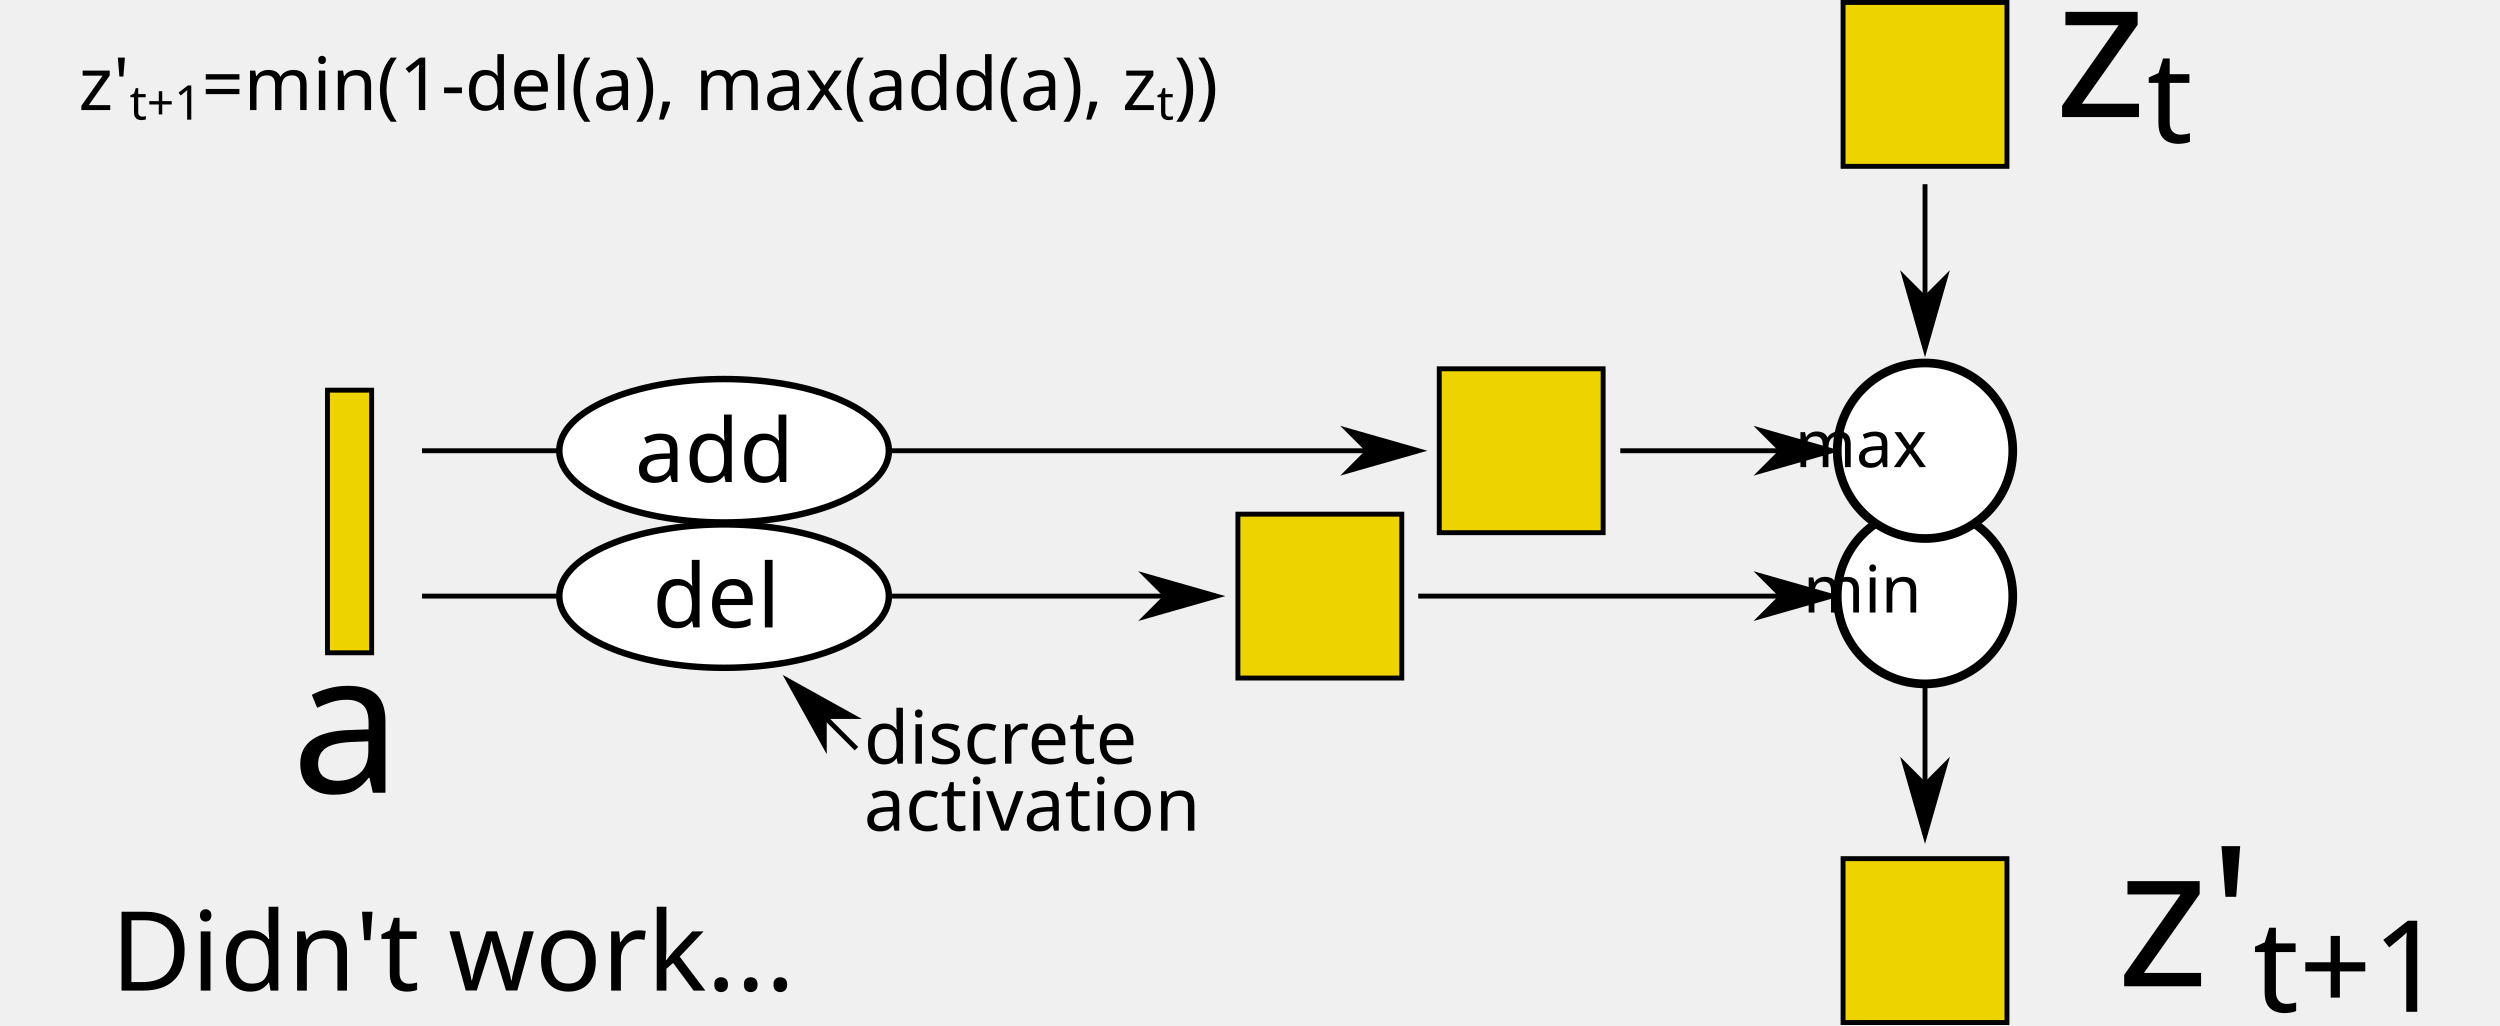
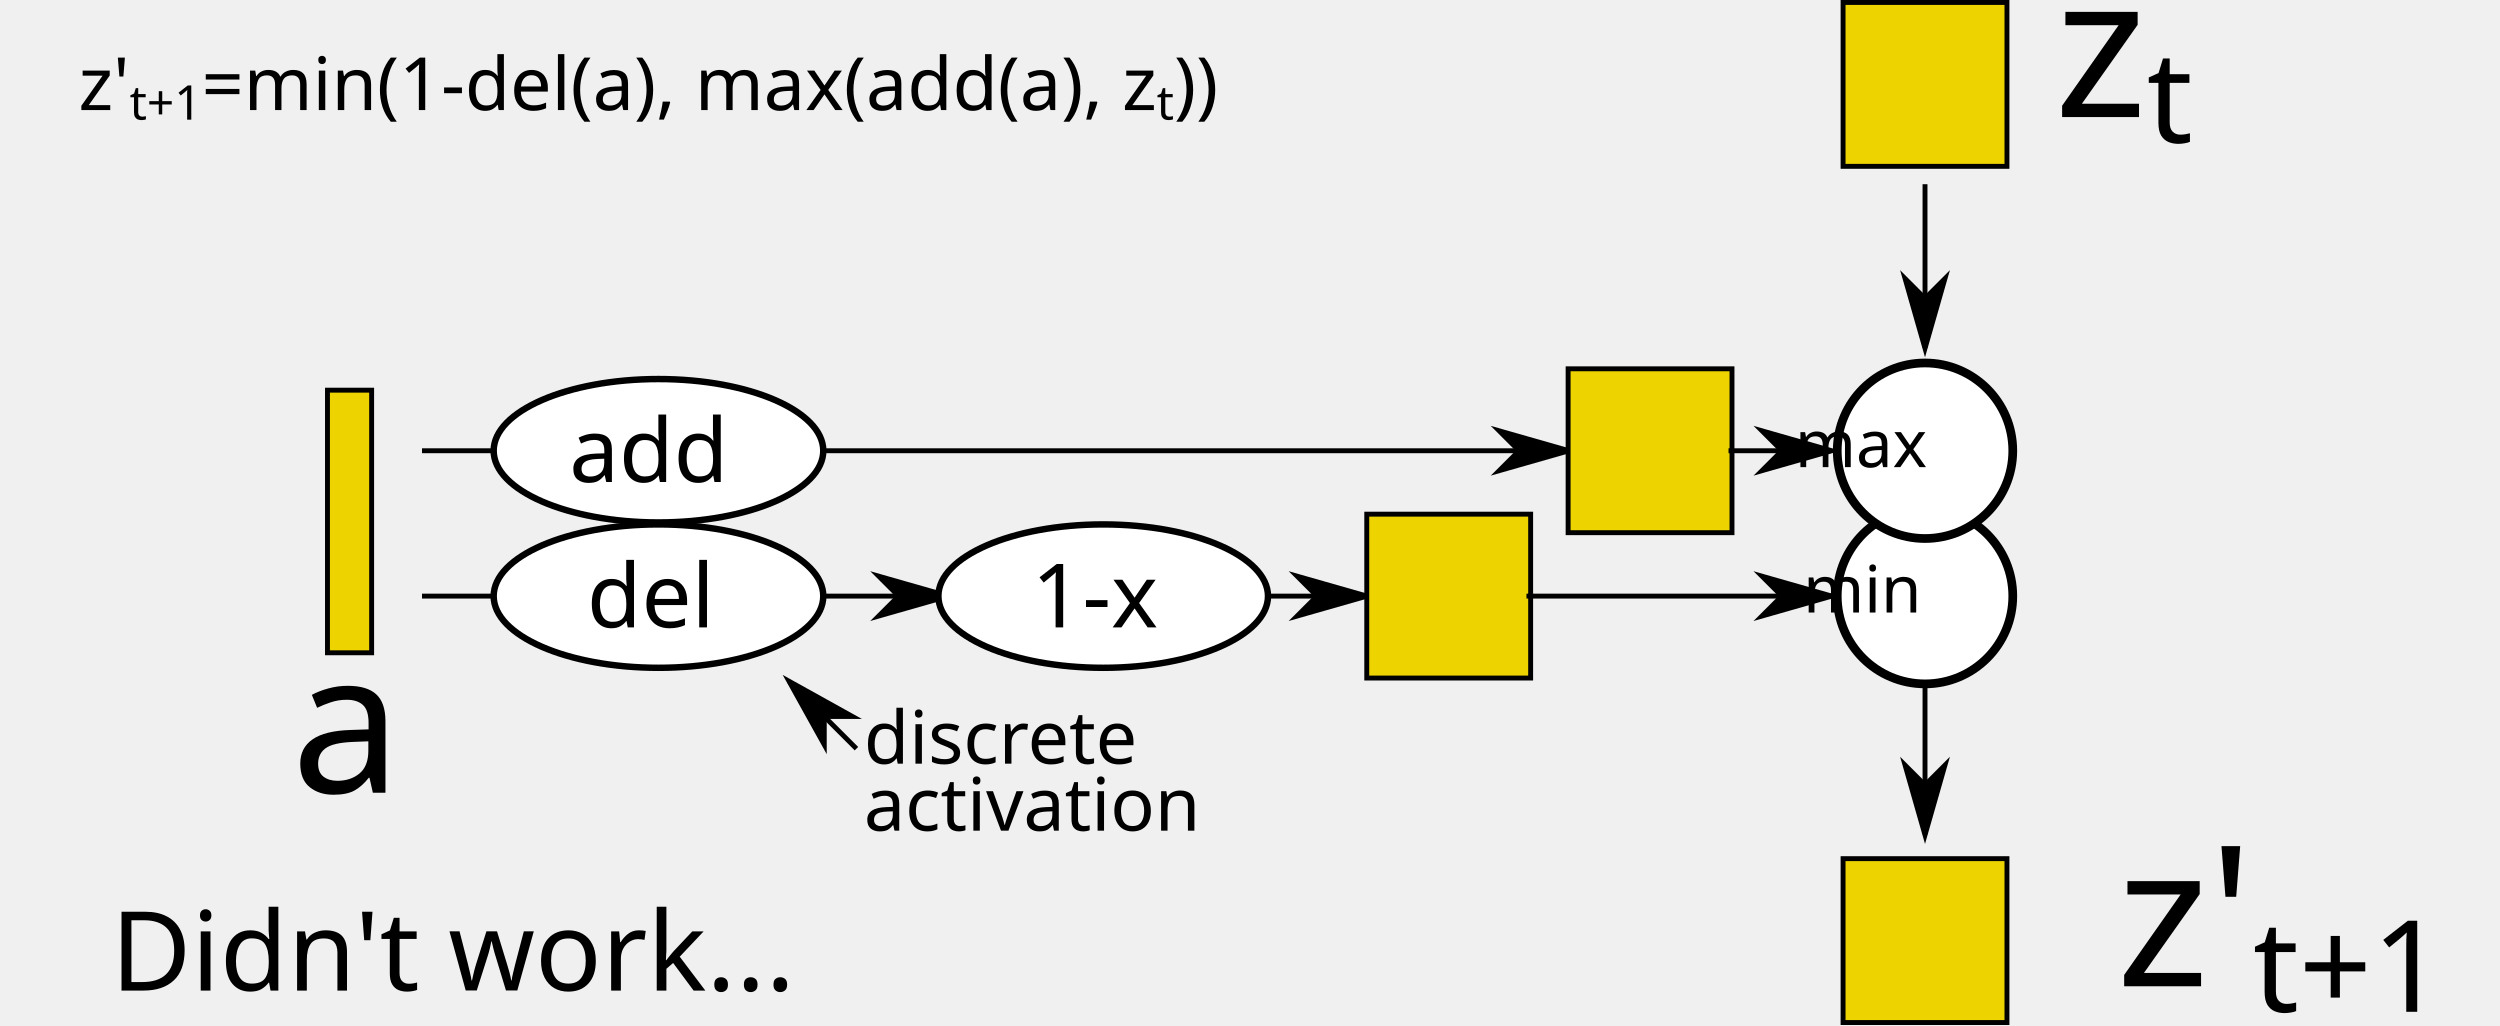
<svg xmlns="http://www.w3.org/2000/svg" width="143.812mm" height="58.994mm" viewBox="0 0 509.569 209.033" id="svg6614" version="1.1">
  <defs id="defs6616">
    <marker orient="auto" refY="0.0" refX="0.0" id="Arrow1Lend" style="overflow:visible;">
      <path id="path4413" d="M 0.0,0.0 L 5.0,-5.0 L -12.5,0.0 L 5.0,5.0 L 0.0,0.0 z " style="fill-rule:evenodd;stroke:#000000;stroke-width:1pt;stroke-opacity:1;fill:#000000;fill-opacity:1" transform="scale(0.8) rotate(180) translate(12.5,0)" />
    </marker>
    <marker orient="auto" refY="0" refX="0" id="Arrow1Lstart" style="overflow:visible">
      <path id="path6080" d="M 0,0 5,-5 -12.5,0 5,5 0,0 Z" style="fill-rule:evenodd;stroke:#000000;stroke-width:1pt" transform="matrix(0.8,0,0,0.8,10,0)" />
    </marker>
    <marker orient="auto" refY="0" refX="0" id="marker6336" style="overflow:visible">
      <path id="path6083" d="M 0,0 5,-5 -12.5,0 5,5 0,0 Z" style="fill:#0000ff;fill-opacity:1;fill-rule:evenodd;stroke:#0000ff;stroke-width:1pt;stroke-opacity:1" transform="matrix(-0.8,0,0,-0.8,-10,0)" />
    </marker>
    <marker style="overflow:visible" id="marker5904" refX="0" refY="0" orient="auto">
      <path transform="matrix(0.8,0,0,0.8,10,0)" style="fill:#0000ff;fill-opacity:1;fill-rule:evenodd;stroke:#0000ff;stroke-width:1pt;stroke-opacity:1" d="M 0,0 5,-5 -12.5,0 5,5 0,0 Z" id="path5906" />
    </marker>
    <marker style="overflow:visible" id="marker10167-4" refX="0" refY="0" orient="auto">
      <path transform="matrix(-0.8,0,0,-0.8,-10,0)" style="fill:#000000;fill-opacity:1;fill-rule:evenodd;stroke:#000000;stroke-width:1pt;stroke-opacity:1" d="M 0,0 5,-5 -12.5,0 5,5 0,0 Z" id="path10169-5" />
    </marker>
    <marker orient="auto" refY="0" refX="0" id="marker6888-5-0" style="overflow:visible">
      <path id="path6890-0-6" d="M 0,0 5,-5 -12.5,0 5,5 0,0 Z" style="fill:#000000;fill-opacity:1;fill-rule:evenodd;stroke:#000000;stroke-width:1pt;stroke-opacity:1" transform="matrix(-0.8,0,0,-0.8,-10,0)" />
    </marker>
    <marker orient="auto" refY="0" refX="0" id="marker6888-6" style="overflow:visible">
      <path id="path6890-1" d="M 0,0 5,-5 -12.5,0 5,5 0,0 Z" style="fill:#000000;fill-opacity:1;fill-rule:evenodd;stroke:#000000;stroke-width:1pt;stroke-opacity:1" transform="matrix(-0.8,0,0,-0.8,-10,0)" />
    </marker>
    <marker orient="auto" refY="0" refX="0" id="marker6888-5" style="overflow:visible">
      <path id="path6890-0" d="M 0,0 5,-5 -12.5,0 5,5 0,0 Z" style="fill:#000000;fill-opacity:1;fill-rule:evenodd;stroke:#000000;stroke-width:1pt;stroke-opacity:1" transform="matrix(-0.8,0,0,-0.8,-10,0)" />
    </marker>
    <marker style="overflow:visible" id="marker10167" refX="0" refY="0" orient="auto">
      <path transform="matrix(-0.8,0,0,-0.8,-10,0)" style="fill:#000000;fill-opacity:1;fill-rule:evenodd;stroke:#000000;stroke-width:1pt;stroke-opacity:1" d="M 0,0 5,-5 -12.5,0 5,5 0,0 Z" id="path10169" />
    </marker>
    <marker orient="auto" refY="0" refX="0" id="marker43100" style="overflow:visible">
      <path id="path43102" d="M 0,0 5,-5 -12.5,0 5,5 0,0 Z" style="fill:#73d216;fill-opacity:1;fill-rule:evenodd;stroke:#73d216;stroke-width:1pt;stroke-opacity:1" transform="matrix(-0.8,0,0,-0.8,-10,0)" />
    </marker>
    <marker style="overflow:visible" id="marker43917" refX="0" refY="0" orient="auto">
      <path transform="matrix(-0.8,0,0,-0.8,-10,0)" style="fill:#000000;fill-opacity:1;fill-rule:evenodd;stroke:#000000;stroke-width:1pt;stroke-opacity:1" d="M 0,0 5,-5 -12.5,0 5,5 0,0 Z" id="path43919" />
    </marker>
    <marker style="overflow:visible" id="marker43526" refX="0" refY="0" orient="auto">
      <path transform="matrix(-0.8,0,0,-0.8,-10,0)" style="fill:#000000;fill-opacity:1;fill-rule:evenodd;stroke:#000000;stroke-width:1pt;stroke-opacity:1" d="M 0,0 5,-5 -12.5,0 5,5 0,0 Z" id="path43528" />
    </marker>
    <marker style="overflow:visible" id="marker44314" refX="0" refY="0" orient="auto">
      <path transform="matrix(-0.8,0,0,-0.8,-10,0)" style="fill:#000000;fill-opacity:1;fill-rule:evenodd;stroke:#000000;stroke-width:1pt;stroke-opacity:1" d="M 0,0 5,-5 -12.5,0 5,5 0,0 Z" id="path44316" />
    </marker>
    <marker orient="auto" refY="0" refX="0" id="Arrow1Lend-1" style="overflow:visible">
      <path id="path4266-8" d="M 0,0 5,-5 -12.5,0 5,5 0,0 Z" style="fill:#000000;fill-opacity:1;fill-rule:evenodd;stroke:#000000;stroke-width:1pt;stroke-opacity:1" transform="matrix(-0.8,0,0,-0.8,-10,0)" />
    </marker>
    <marker style="overflow:visible" id="marker10167-47" refX="0" refY="0" orient="auto">
      <path transform="matrix(-0.8,0,0,-0.8,-10,0)" style="fill:#000000;fill-opacity:1;fill-rule:evenodd;stroke:#000000;stroke-width:1pt;stroke-opacity:1" d="M 0,0 5,-5 -12.5,0 5,5 0,0 Z" id="path10169-4" />
    </marker>
    <marker style="overflow:visible" id="marker44314-9" refX="0" refY="0" orient="auto">
      <path transform="matrix(-0.8,0,0,-0.8,-10,0)" style="fill:#000000;fill-opacity:1;fill-rule:evenodd;stroke:#000000;stroke-width:1pt;stroke-opacity:1" d="M 0,0 5,-5 -12.5,0 5,5 0,0 Z" id="path44316-3" />
    </marker>
    <marker style="overflow:visible" id="marker44314-0" refX="0" refY="0" orient="auto">
      <path transform="matrix(-0.8,0,0,-0.8,-10,0)" style="fill:#000000;fill-opacity:1;fill-rule:evenodd;stroke:#000000;stroke-width:1pt;stroke-opacity:1" d="M 0,0 5,-5 -12.5,0 5,5 0,0 Z" id="path44316-6" />
    </marker>
    <marker style="overflow:visible" id="marker43917-6" refX="0" refY="0" orient="auto">
      <path transform="matrix(-0.8,0,0,-0.8,-10,0)" style="fill:#000000;fill-opacity:1;fill-rule:evenodd;stroke:#000000;stroke-width:1pt;stroke-opacity:1" d="M 0,0 5,-5 -12.5,0 5,5 0,0 Z" id="path43919-1" />
    </marker>
    <marker style="overflow:visible" id="marker5904-2" refX="0" refY="0" orient="auto">
      <path transform="matrix(0.8,0,0,0.8,10,0)" style="fill:#0000ff;fill-opacity:1;fill-rule:evenodd;stroke:#0000ff;stroke-width:1pt;stroke-opacity:1" d="M 0,0 5,-5 -12.5,0 5,5 0,0 Z" id="path5906-7" />
    </marker>
    <marker orient="auto" refY="0" refX="0" id="marker6336-0" style="overflow:visible">
      <path id="path6083-9" d="M 0,0 5,-5 -12.5,0 5,5 0,0 Z" style="fill:#0000ff;fill-opacity:1;fill-rule:evenodd;stroke:#0000ff;stroke-width:1pt;stroke-opacity:1" transform="matrix(-0.8,0,0,-0.8,-10,0)" />
    </marker>
    <marker style="overflow:visible" id="marker43917-3-7-6-7" refX="0" refY="0" orient="auto">
      <path transform="matrix(-0.8,0,0,-0.8,-10,0)" style="fill:#000000;fill-opacity:1;fill-rule:evenodd;stroke:#000000;stroke-width:1pt;stroke-opacity:1" d="M 0,0 5,-5 -12.5,0 5,5 0,0 Z" id="path43919-3-7-4-5" />
    </marker>
    <marker style="overflow:visible" id="marker43917-3-7-3" refX="0" refY="0" orient="auto">
      <path transform="matrix(-0.8,0,0,-0.8,-10,0)" style="fill:#000000;fill-opacity:1;fill-rule:evenodd;stroke:#000000;stroke-width:1pt;stroke-opacity:1" d="M 0,0 5,-5 -12.5,0 5,5 0,0 Z" id="path43919-3-7-5" />
    </marker>
    <marker style="overflow:visible" id="marker43917-3-7" refX="0" refY="0" orient="auto">
      <path transform="matrix(-0.8,0,0,-0.8,-10,0)" style="fill:#000000;fill-opacity:1;fill-rule:evenodd;stroke:#000000;stroke-width:1pt;stroke-opacity:1" d="M 0,0 5,-5 -12.5,0 5,5 0,0 Z" id="path43919-3-7" />
    </marker>
    <marker style="overflow:visible" id="marker43917-3-7-6" refX="0" refY="0" orient="auto">
      <path transform="matrix(-0.8,0,0,-0.8,-10,0)" style="fill:#000000;fill-opacity:1;fill-rule:evenodd;stroke:#000000;stroke-width:1pt;stroke-opacity:1" d="M 0,0 5,-5 -12.5,0 5,5 0,0 Z" id="path43919-3-7-4" />
    </marker>
    <marker style="overflow:visible" id="marker44314-0-3" refX="0" refY="0" orient="auto">
      <path transform="matrix(-0.8,0,0,-0.8,-10,0)" style="fill:#000000;fill-opacity:1;fill-rule:evenodd;stroke:#000000;stroke-width:1pt;stroke-opacity:1" d="M 0,0 5,-5 -12.5,0 5,5 0,0 Z" id="path44316-6-6" />
    </marker>
+     <marker style="overflow:visible" id="marker43917-3-7-35" refX="0" refY="0" orient="auto">
+       <path transform="matrix(-0.8,0,0,-0.8,-10,0)" style="fill:#000000;fill-opacity:1;fill-rule:evenodd;stroke:#000000;stroke-width:1pt;stroke-opacity:1" d="M 0,0 5,-5 -12.5,0 5,5 0,0 Z" id="path43919-3-7-6" />
+     </marker>
  </defs>
  <g id="layer1" transform="translate(-163.2882,-310.8997)">
+     <path style="color:#000000;clip-rule:nonzero;display:inline;overflow:visible;visibility:visible;opacity:1;isolation:auto;mix-blend-mode:normal;color-interpolation:sRGB;color-interpolation-filters:linearRGB;solid-color:#000000;solid-opacity:1;fill:none;fill-opacity:1;fill-rule:evenodd;stroke:#000000;stroke-width:1px;stroke-linecap:butt;stroke-linejoin:miter;stroke-miterlimit:4;stroke-dasharray:none;stroke-dashoffset:0;stroke-opacity:1;marker-end:url(#marker43917-3-7-35);color-rendering:auto;image-rendering:auto;shape-rendering:auto;text-rendering:auto;enable-background:accumulate" d="m 413.043,432.403 28.739,0" id="path5715-5-6-0-2-2" />
    <rect style="fill:#edd400;fill-rule:evenodd;stroke:#000000;stroke-width:1px;stroke-linecap:butt;stroke-linejoin:miter;stroke-opacity:1" id="rect3368" width="33.404" height="33.404" x="538.957" y="311.4" />
    <text xml:space="preserve" style="font-style:normal;font-weight:normal;font-size:40px;line-height:125%;font-family:sans-serif;letter-spacing:0px;word-spacing:0px;fill:#000000;fill-opacity:1;stroke:none;stroke-width:1px;stroke-linecap:butt;stroke-linejoin:miter;stroke-opacity:1" x="582.044" y="334.757" id="text3370">
      <tspan id="tspan3372" x="582.044" y="334.757">z<tspan style="font-size:65%;baseline-shift:sub" id="tspan3397">t</tspan>
      </tspan>
    </text>
    <path style="color:#000000;clip-rule:nonzero;display:inline;overflow:visible;visibility:visible;opacity:1;isolation:auto;mix-blend-mode:normal;color-interpolation:sRGB;color-interpolation-filters:linearRGB;solid-color:#000000;solid-opacity:1;fill:#edd400;fill-opacity:1;fill-rule:evenodd;stroke:#000000;stroke-width:1px;stroke-linecap:butt;stroke-linejoin:miter;stroke-miterlimit:4;stroke-dasharray:none;stroke-dashoffset:0;stroke-opacity:1;color-rendering:auto;image-rendering:auto;shape-rendering:auto;text-rendering:auto;enable-background:accumulate" d="m 230.036,390.427 9.003,0 0,53.529 -9.003,0 z" id="rect5255-6-3" />
    <text xml:space="preserve" style="font-style:normal;font-weight:normal;font-size:40px;line-height:125%;font-family:sans-serif;letter-spacing:0px;word-spacing:0px;fill:#000000;fill-opacity:1;stroke:none;stroke-width:1px;stroke-linecap:butt;stroke-linejoin:miter;stroke-opacity:1" x="222.65" y="472.488" id="text5257-4-1">
      <tspan id="tspan5259-6-4" x="222.65" y="472.488">a</tspan>
    </text>
    <path style="color:#000000;clip-rule:nonzero;display:inline;overflow:visible;visibility:visible;opacity:1;isolation:auto;mix-blend-mode:normal;color-interpolation:sRGB;color-interpolation-filters:linearRGB;solid-color:#000000;solid-opacity:1;fill:#edd400;fill-opacity:1;fill-rule:evenodd;stroke:#000000;stroke-width:1px;stroke-linecap:butt;stroke-linejoin:miter;stroke-miterlimit:4;stroke-dasharray:none;stroke-dashoffset:0;stroke-opacity:1;color-rendering:auto;image-rendering:auto;shape-rendering:auto;text-rendering:auto;enable-background:accumulate" d="m 538.957,485.917 33.404,0 0,33.404 -33.404,0 z" id="rect3368-9-8-9" />
    <text xml:space="preserve" style="font-style:normal;font-weight:normal;font-size:40px;line-height:125%;font-family:sans-serif;letter-spacing:0px;word-spacing:0px;fill:#000000;fill-opacity:1;stroke:none;stroke-width:1px;stroke-linecap:butt;stroke-linejoin:miter;stroke-opacity:1" x="594.691" y="511.932" id="text3370-5-7-6-2">
      <tspan id="tspan3372-6-6-2-8" x="594.691" y="511.932">z'<tspan style="font-size:65%;baseline-shift:sub" id="tspan3395-5-9-8">t+1</tspan>
      </tspan>
    </text>
    <path style="fill:none;fill-rule:evenodd;stroke:#000000;stroke-width:1;stroke-linecap:butt;stroke-linejoin:miter;stroke-miterlimit:4;stroke-dasharray:none;stroke-opacity:1;marker-end:url(#marker44314-0)" d="m 555.659,348.447 0,33.346" id="path15958-2" />
-     <path style="color:#000000;clip-rule:nonzero;display:inline;overflow:visible;visibility:visible;opacity:1;isolation:auto;mix-blend-mode:normal;color-interpolation:sRGB;color-interpolation-filters:linearRGB;solid-color:#000000;solid-opacity:1;fill:none;fill-opacity:1;fill-rule:evenodd;stroke:#000000;stroke-width:1px;stroke-linecap:butt;stroke-linejoin:miter;stroke-miterlimit:4;stroke-dasharray:none;stroke-dashoffset:0;stroke-opacity:1;marker-end:url(#marker43917-3-7);color-rendering:auto;image-rendering:auto;shape-rendering:auto;text-rendering:auto;enable-background:accumulate" d="m 249.305,432.403 161.799,0" id="path5715-5-6-0-2" />
-     <path style="color:#000000;clip-rule:nonzero;display:inline;overflow:visible;visibility:visible;opacity:1;isolation:auto;mix-blend-mode:normal;color-interpolation:sRGB;color-interpolation-filters:linearRGB;solid-color:#000000;solid-opacity:1;fill:none;fill-opacity:1;fill-rule:evenodd;stroke:#000000;stroke-width:1px;stroke-linecap:butt;stroke-linejoin:miter;stroke-miterlimit:4;stroke-dasharray:none;stroke-dashoffset:0;stroke-opacity:1;marker-end:url(#marker43917-3-7-6);color-rendering:auto;image-rendering:auto;shape-rendering:auto;text-rendering:auto;enable-background:accumulate" d="m 249.305,402.774 202.982,0" id="path5715-5-6-0-2-5" />
-     <g id="g48243" transform="matrix(1.316202,0,0,1.316202,-497.4245,-320.5256)">
+     <path style="color:#000000;clip-rule:nonzero;display:inline;overflow:visible;visibility:visible;opacity:1;isolation:auto;mix-blend-mode:normal;color-interpolation:sRGB;color-interpolation-filters:linearRGB;solid-color:#000000;solid-opacity:1;fill:none;fill-opacity:1;fill-rule:evenodd;stroke:#000000;stroke-width:1px;stroke-linecap:butt;stroke-linejoin:miter;stroke-miterlimit:4;stroke-dasharray:none;stroke-dashoffset:0;stroke-opacity:1;marker-end:url(#marker43917-3-7);color-rendering:auto;image-rendering:auto;shape-rendering:auto;text-rendering:auto;enable-background:accumulate" d="m 249.305,432.403 107.19,0" id="path5715-5-6-0-2" />
+     <path style="color:#000000;clip-rule:nonzero;display:inline;overflow:visible;visibility:visible;opacity:1;isolation:auto;mix-blend-mode:normal;color-interpolation:sRGB;color-interpolation-filters:linearRGB;solid-color:#000000;solid-opacity:1;fill:none;fill-opacity:1;fill-rule:evenodd;stroke:#000000;stroke-width:1px;stroke-linecap:butt;stroke-linejoin:miter;stroke-miterlimit:4;stroke-dasharray:none;stroke-dashoffset:0;stroke-opacity:1;marker-end:url(#marker43917-3-7-6);color-rendering:auto;image-rendering:auto;shape-rendering:auto;text-rendering:auto;enable-background:accumulate" d="m 249.305,402.774 233.661,0" id="path5715-5-6-0-2-5" />
+     <g id="g48243" transform="matrix(1.316202,0,0,1.316202,-510.7969,-320.5256)">
      <ellipse ry="11.103" rx="25.521" cy="572.046" cx="614.116" id="path5822-4-6-1-7-6-8-9" style="color:#000000;clip-rule:nonzero;display:inline;overflow:visible;visibility:visible;opacity:1;isolation:auto;mix-blend-mode:normal;color-interpolation:sRGB;color-interpolation-filters:linearRGB;solid-color:#000000;solid-opacity:1;fill:#ffffff;fill-opacity:1;fill-rule:evenodd;stroke:#000000;stroke-width:1px;stroke-linecap:butt;stroke-linejoin:miter;stroke-miterlimit:4;stroke-dasharray:none;stroke-dashoffset:0;stroke-opacity:1;color-rendering:auto;image-rendering:auto;shape-rendering:auto;text-rendering:auto;enable-background:accumulate" />
      <text id="text5717-2-4-5" y="576.887" x="603.042" style="font-style:normal;font-weight:normal;font-size:13.75px;line-height:125%;font-family:sans-serif;letter-spacing:0px;word-spacing:0px;fill:#000000;fill-opacity:1;stroke:none;stroke-width:1px;stroke-linecap:butt;stroke-linejoin:miter;stroke-opacity:1" xml:space="preserve">
        <tspan y="576.887" x="603.042" id="tspan5719-4-1-8">del</tspan>
      </text>
    </g>
-     <rect style="fill:#edd400;fill-rule:evenodd;stroke:#000000;stroke-width:1px;stroke-linecap:butt;stroke-linejoin:miter;stroke-opacity:1" id="rect3368-3-2-2" width="33.404" height="33.404" x="415.606" y="-449.105" transform="scale(1,-1)" />
-     <rect style="fill:#edd400;fill-rule:evenodd;stroke:#000000;stroke-width:1px;stroke-linecap:butt;stroke-linejoin:miter;stroke-opacity:1" id="rect3368-3-2-8" width="33.404" height="33.404" x="456.647" y="-419.476" transform="scale(1,-1)" />
+     <rect style="fill:#edd400;fill-rule:evenodd;stroke:#000000;stroke-width:1px;stroke-linecap:butt;stroke-linejoin:miter;stroke-opacity:1" id="rect3368-3-2-2" width="33.404" height="33.404" x="441.872" y="-449.105" transform="scale(1,-1)" />
+     <rect style="fill:#edd400;fill-rule:evenodd;stroke:#000000;stroke-width:1px;stroke-linecap:butt;stroke-linejoin:miter;stroke-opacity:1" id="rect3368-3-2-8" width="33.404" height="33.404" x="482.913" y="-419.476" transform="scale(1,-1)" />
    <g id="g5360" transform="translate(-63.64765,-278.7955)">
      <circle cy="711.198" cx="619.307" id="path5822-4-6-1-7-6-8-9-7-0-9" style="color:#000000;clip-rule:nonzero;display:inline;overflow:visible;visibility:visible;opacity:1;isolation:auto;mix-blend-mode:normal;color-interpolation:sRGB;color-interpolation-filters:linearRGB;solid-color:#000000;solid-opacity:1;fill:#ffffff;fill-opacity:1;fill-rule:evenodd;stroke:#000000;stroke-width:1.775px;stroke-linecap:butt;stroke-linejoin:miter;stroke-miterlimit:4;stroke-dasharray:none;stroke-dashoffset:0;stroke-opacity:1;color-rendering:auto;image-rendering:auto;shape-rendering:auto;text-rendering:auto;enable-background:accumulate" r="17.89" />
      <text id="text5717-2-4-5-0-9-79" y="714.538" x="618.641" style="font-style:normal;font-weight:normal;font-size:13.314px;line-height:125%;font-family:sans-serif;text-align:center;letter-spacing:0px;word-spacing:0px;text-anchor:middle;fill:#000000;fill-opacity:1;stroke:none;stroke-width:1px;stroke-linecap:butt;stroke-linejoin:miter;stroke-opacity:1" xml:space="preserve">
        <tspan y="714.538" x="618.641" id="tspan5719-4-1-8-1-7-3">min</tspan>
      </text>
    </g>
-     <g id="g48238" transform="matrix(1.316202,0,0,1.316202,-403.3992,-350.1547)">
+     <g id="g48238" transform="matrix(1.316202,0,0,1.316202,-416.7717,-350.1547)">
      <ellipse ry="11.103" rx="25.521" cy="572.046" cx="542.679" id="path5822-4-6-1-7-6-8" style="color:#000000;clip-rule:nonzero;display:inline;overflow:visible;visibility:visible;opacity:1;isolation:auto;mix-blend-mode:normal;color-interpolation:sRGB;color-interpolation-filters:linearRGB;solid-color:#000000;solid-opacity:1;fill:#ffffff;fill-opacity:1;fill-rule:evenodd;stroke:#000000;stroke-width:1px;stroke-linecap:butt;stroke-linejoin:miter;stroke-miterlimit:4;stroke-dasharray:none;stroke-dashoffset:0;stroke-opacity:1;color-rendering:auto;image-rendering:auto;shape-rendering:auto;text-rendering:auto;enable-background:accumulate" />
      <text id="text5717-2-4-5-6" y="576.887" x="528.871" style="font-style:normal;font-weight:normal;font-size:13.75px;line-height:125%;font-family:sans-serif;letter-spacing:0px;word-spacing:0px;fill:#000000;fill-opacity:1;stroke:none;stroke-width:1px;stroke-linecap:butt;stroke-linejoin:miter;stroke-opacity:1" xml:space="preserve">
        <tspan y="576.887" x="528.871" id="tspan5719-4-1-8-0">add</tspan>
      </text>
    </g>
-     <path style="color:#000000;clip-rule:nonzero;display:inline;overflow:visible;visibility:visible;opacity:1;isolation:auto;mix-blend-mode:normal;color-interpolation:sRGB;color-interpolation-filters:linearRGB;solid-color:#000000;solid-opacity:1;fill:none;fill-opacity:1;fill-rule:evenodd;stroke:#000000;stroke-width:1px;stroke-linecap:butt;stroke-linejoin:miter;stroke-miterlimit:4;stroke-dasharray:none;stroke-dashoffset:0;stroke-opacity:1;marker-end:url(#marker43917-3-7-3);color-rendering:auto;image-rendering:auto;shape-rendering:auto;text-rendering:auto;enable-background:accumulate" d="m 493.546,402.774 42.983,0" id="path5715-5-6-0-2-6" />
-     <path style="color:#000000;clip-rule:nonzero;display:inline;overflow:visible;visibility:visible;opacity:1;isolation:auto;mix-blend-mode:normal;color-interpolation:sRGB;color-interpolation-filters:linearRGB;solid-color:#000000;solid-opacity:1;fill:none;fill-opacity:1;fill-rule:evenodd;stroke:#000000;stroke-width:1px;stroke-linecap:butt;stroke-linejoin:miter;stroke-miterlimit:4;stroke-dasharray:none;stroke-dashoffset:0;stroke-opacity:1;marker-end:url(#marker43917-3-7-6-7);color-rendering:auto;image-rendering:auto;shape-rendering:auto;text-rendering:auto;enable-background:accumulate" d="m 452.362,432.403 84.166,0" id="path5715-5-6-0-2-5-2" />
+     <path style="color:#000000;clip-rule:nonzero;display:inline;overflow:visible;visibility:visible;opacity:1;isolation:auto;mix-blend-mode:normal;color-interpolation:sRGB;color-interpolation-filters:linearRGB;solid-color:#000000;solid-opacity:1;fill:none;fill-opacity:1;fill-rule:evenodd;stroke:#000000;stroke-width:1px;stroke-linecap:butt;stroke-linejoin:miter;stroke-miterlimit:4;stroke-dasharray:none;stroke-dashoffset:0;stroke-opacity:1;marker-end:url(#marker43917-3-7-3);color-rendering:auto;image-rendering:auto;shape-rendering:auto;text-rendering:auto;enable-background:accumulate" d="m 515.609,402.774 20.919,0" id="path5715-5-6-0-2-6" />
+     <path style="color:#000000;clip-rule:nonzero;display:inline;overflow:visible;visibility:visible;opacity:1;isolation:auto;mix-blend-mode:normal;color-interpolation:sRGB;color-interpolation-filters:linearRGB;solid-color:#000000;solid-opacity:1;fill:none;fill-opacity:1;fill-rule:evenodd;stroke:#000000;stroke-width:1px;stroke-linecap:butt;stroke-linejoin:miter;stroke-miterlimit:4;stroke-dasharray:none;stroke-dashoffset:0;stroke-opacity:1;marker-end:url(#marker43917-3-7-6-7);color-rendering:auto;image-rendering:auto;shape-rendering:auto;text-rendering:auto;enable-background:accumulate" d="m 474.425,432.403 62.103,0" id="path5715-5-6-0-2-5-2" />
    <g id="g5355" transform="translate(-21.9593,-308.4246)">
      <circle cy="711.198" cx="577.619" id="path5822-4-6-1-7-6-8-9-7-0" style="color:#000000;clip-rule:nonzero;display:inline;overflow:visible;visibility:visible;opacity:1;isolation:auto;mix-blend-mode:normal;color-interpolation:sRGB;color-interpolation-filters:linearRGB;solid-color:#000000;solid-opacity:1;fill:#ffffff;fill-opacity:1;fill-rule:evenodd;stroke:#000000;stroke-width:1.775px;stroke-linecap:butt;stroke-linejoin:miter;stroke-miterlimit:4;stroke-dasharray:none;stroke-dashoffset:0;stroke-opacity:1;color-rendering:auto;image-rendering:auto;shape-rendering:auto;text-rendering:auto;enable-background:accumulate" r="17.89" />
      <text id="text5717-2-4-5-0-9" y="714.538" x="576.699" style="font-style:normal;font-weight:normal;font-size:13.314px;line-height:125%;font-family:sans-serif;text-align:center;letter-spacing:0px;word-spacing:0px;text-anchor:middle;fill:#000000;fill-opacity:1;stroke:none;stroke-width:1px;stroke-linecap:butt;stroke-linejoin:miter;stroke-opacity:1" xml:space="preserve">
        <tspan y="714.538" x="576.699" id="tspan5719-4-1-8-1-7">max</tspan>
      </text>
    </g>
    <path style="fill:none;fill-rule:evenodd;stroke:#000000;stroke-width:1;stroke-linecap:butt;stroke-linejoin:miter;stroke-miterlimit:4;stroke-dasharray:none;stroke-opacity:1;marker-end:url(#marker44314-0-3)" d="m 555.659,450.989 0,29.984" id="path15958-2-0" />
    <text xml:space="preserve" style="color:#000000;font-style:normal;font-variant:normal;font-weight:normal;font-stretch:normal;font-size:35px;font-family:'Noto Sans';-inkscape-font-specification:'Noto Sans';text-align:center;text-anchor:middle;clip-rule:nonzero;display:inline;overflow:visible;visibility:visible;opacity:1;isolation:auto;mix-blend-mode:normal;color-interpolation:sRGB;color-interpolation-filters:linearRGB;solid-color:#000000;solid-opacity:1;fill:#000000;fill-opacity:1;fill-rule:evenodd;stroke:none;stroke-width:0;stroke-linecap:butt;stroke-linejoin:miter;stroke-miterlimit:4;stroke-dasharray:none;stroke-dashoffset:0;stroke-opacity:1;color-rendering:auto;image-rendering:auto;shape-rendering:auto;text-rendering:auto;enable-background:accumulate;" x="179.288" y="333.339" id="text10903">
      <tspan id="tspan10905" x="179.288" y="333.339" style="font-weight:normal;font-size:15px;text-align:start;text-anchor:start;fill:#000000;stroke:none;stroke-width:0;stroke-miterlimit:4;stroke-dasharray:none;">z'<tspan style="font-size:65%;baseline-shift:sub;stroke:none;stroke-width:0;stroke-miterlimit:4;stroke-dasharray:none;fill:#000000;" id="tspan4378">t+1</tspan>=min(1-del(a), max(add(a), z<tspan style="font-size:65%;baseline-shift:sub;stroke:none;stroke-width:0;stroke-miterlimit:4;stroke-dasharray:none;fill:#000000;" id="tspan4382">t</tspan>))</tspan>
    </text>
    <text xml:space="preserve" style="color:#000000;font-style:normal;font-variant:normal;font-weight:normal;font-stretch:normal;font-size:22.5px;font-family:'Noto Sans';-inkscape-font-specification:'Noto Sans';text-align:start;text-anchor:start;clip-rule:nonzero;display:inline;overflow:visible;visibility:visible;opacity:1;isolation:auto;mix-blend-mode:normal;color-interpolation:sRGB;color-interpolation-filters:linearRGB;solid-color:#000000;solid-opacity:1;fill:#000000;fill-opacity:1;fill-rule:evenodd;stroke:none;stroke-width:0;stroke-linecap:butt;stroke-linejoin:miter;stroke-miterlimit:4;stroke-dasharray:none;stroke-dashoffset:0;stroke-opacity:1;color-rendering:auto;image-rendering:auto;shape-rendering:auto;text-rendering:auto;enable-background:accumulate" x="185.873" y="512.801" id="text4384">
      <tspan id="tspan4386" x="185.873" y="512.801">Didn't work...</tspan>
    </text>
    <text xml:space="preserve" style="color:#000000;font-style:normal;font-variant:normal;font-weight:normal;font-stretch:normal;font-size:15px;line-height:91%;font-family:'Noto Sans';-inkscape-font-specification:'Noto Sans';text-align:start;text-anchor:start;clip-rule:nonzero;display:inline;overflow:visible;visibility:visible;opacity:1;isolation:auto;mix-blend-mode:normal;color-interpolation:sRGB;color-interpolation-filters:linearRGB;solid-color:#000000;solid-opacity:1;fill:#000000;fill-opacity:1;fill-rule:evenodd;stroke:none;stroke-width:0;stroke-linecap:butt;stroke-linejoin:miter;stroke-miterlimit:4;stroke-dasharray:none;stroke-dashoffset:0;stroke-opacity:1;color-rendering:auto;image-rendering:auto;shape-rendering:auto;text-rendering:auto;enable-background:accumulate" x="339.375" y="466.56" id="text4398">
      <tspan id="tspan4400" x="339.375" y="466.56">discrete</tspan>
      <tspan x="339.375" y="480.21" id="tspan4402">activation</tspan>
    </text>
    <path style="fill:none;fill-rule:evenodd;stroke:#000000;stroke-width:1px;stroke-linecap:butt;stroke-linejoin:miter;stroke-opacity:1;marker-end:url(#Arrow1Lend)" d="M 337.851,463.496 324.193,449.838" id="path4404" />
+     <g id="g48243-3" transform="matrix(1.316202,0,0,1.316202,-420.1511,-320.5256)">
+       <ellipse ry="11.103" rx="25.521" cy="572.046" cx="614.116" id="path5822-4-6-1-7-6-8-9-6" style="color:#000000;clip-rule:nonzero;display:inline;overflow:visible;visibility:visible;opacity:1;isolation:auto;mix-blend-mode:normal;color-interpolation:sRGB;color-interpolation-filters:linearRGB;solid-color:#000000;solid-opacity:1;fill:#ffffff;fill-opacity:1;fill-rule:evenodd;stroke:#000000;stroke-width:1px;stroke-linecap:butt;stroke-linejoin:miter;stroke-miterlimit:4;stroke-dasharray:none;stroke-dashoffset:0;stroke-opacity:1;color-rendering:auto;image-rendering:auto;shape-rendering:auto;text-rendering:auto;enable-background:accumulate" />
+       <text id="text5717-2-4-5-7" y="576.887" x="603.042" style="font-style:normal;font-weight:normal;font-size:13.75px;line-height:125%;font-family:sans-serif;letter-spacing:0px;word-spacing:0px;fill:#000000;fill-opacity:1;stroke:none;stroke-width:1px;stroke-linecap:butt;stroke-linejoin:miter;stroke-opacity:1" xml:space="preserve">
+         <tspan y="576.887" x="603.042" id="tspan5719-4-1-8-5">1-x</tspan>
+       </text>
+     </g>
  </g>
</svg>
